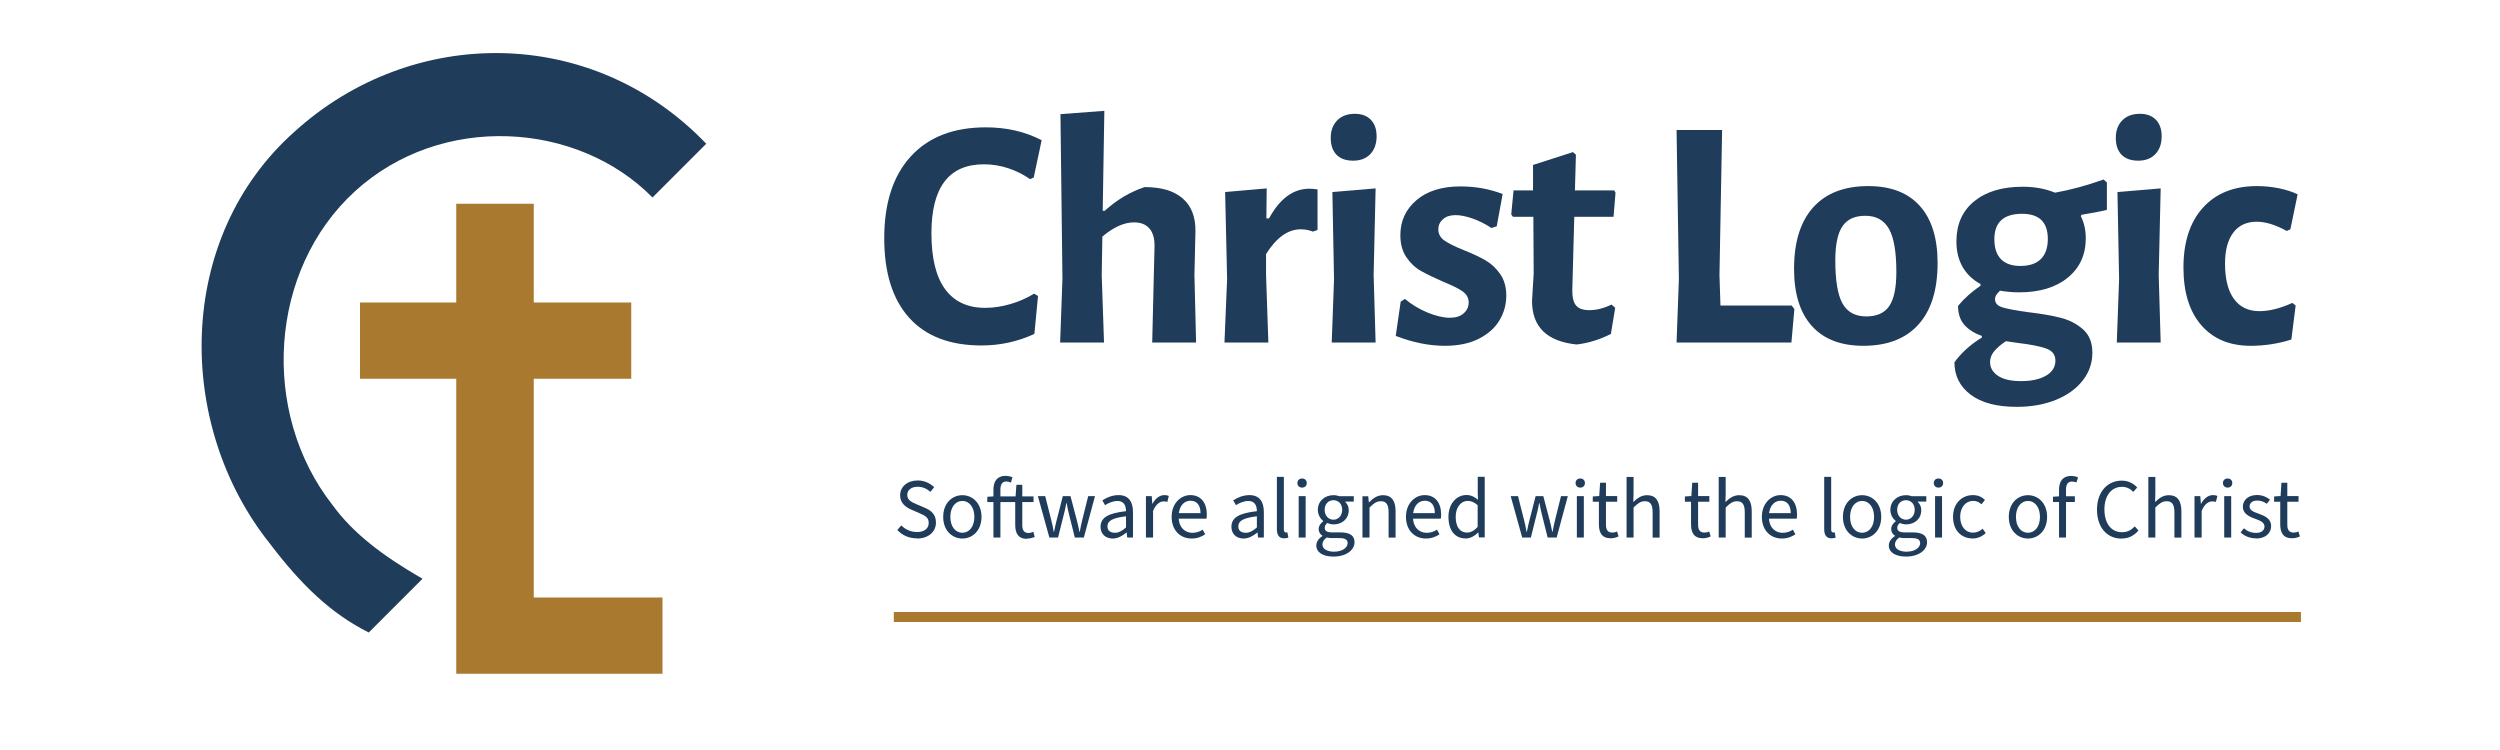
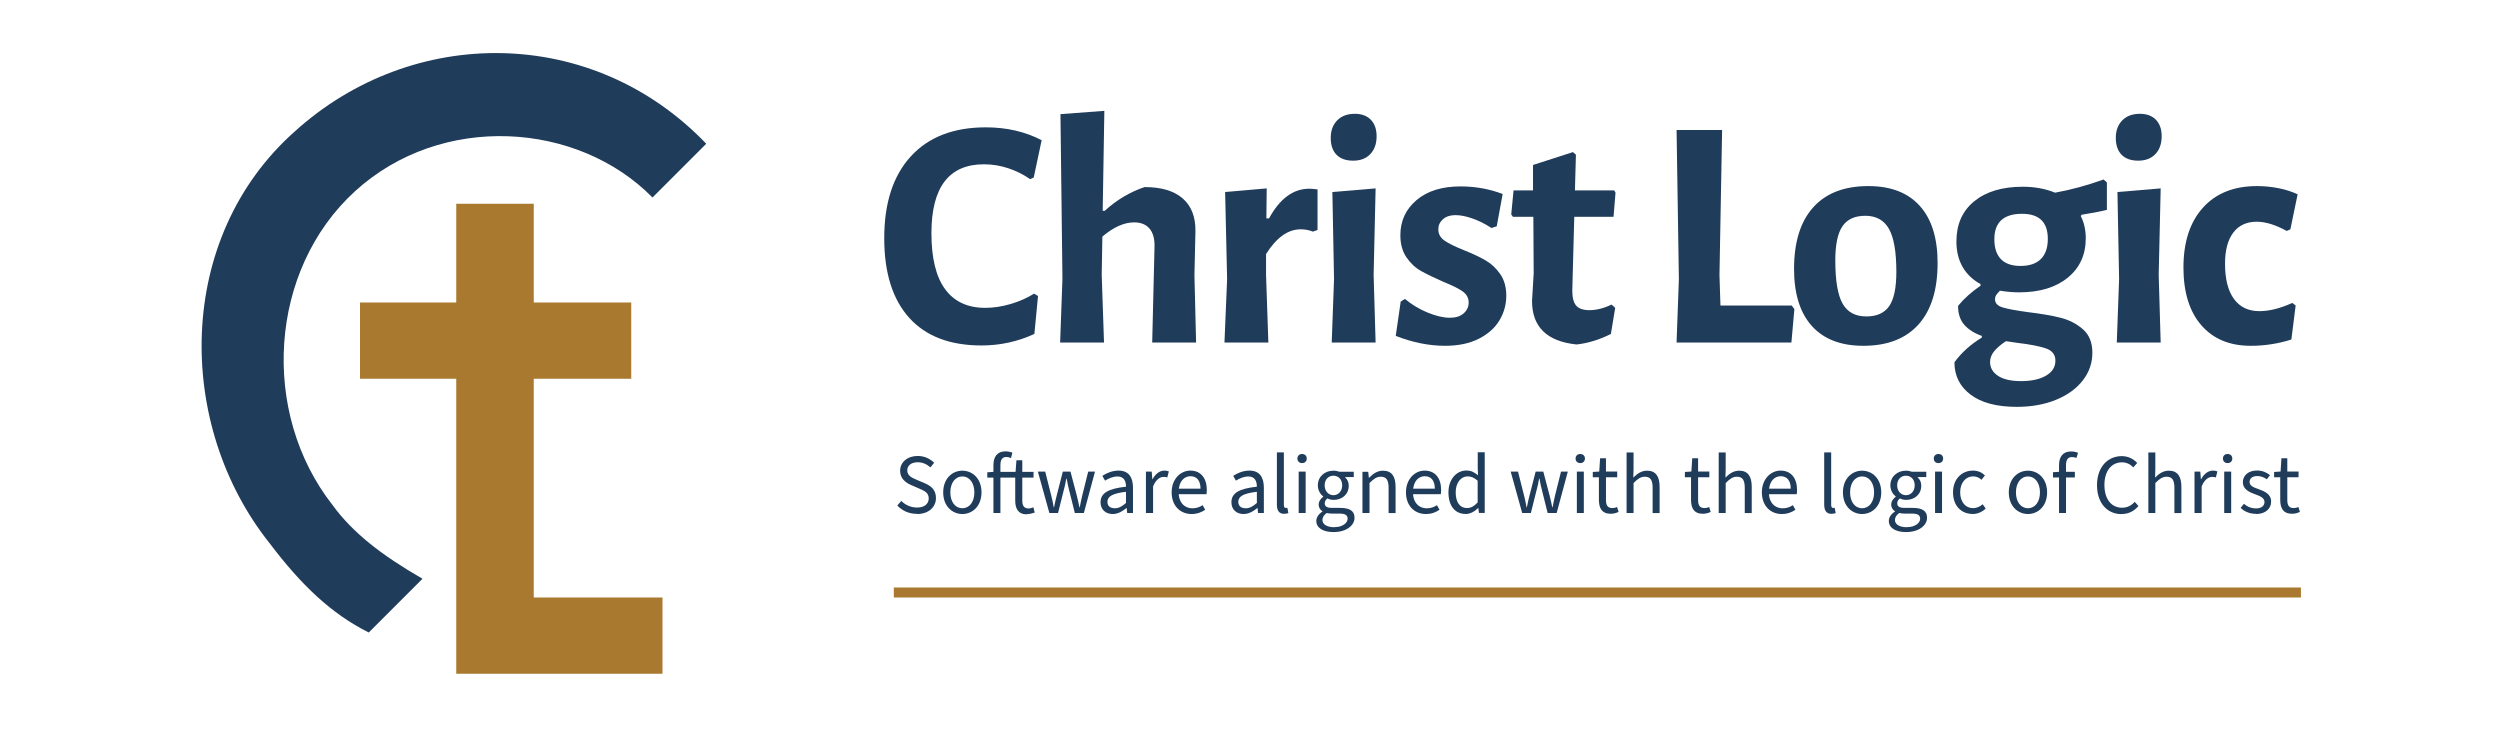
<svg xmlns="http://www.w3.org/2000/svg" width="1000" height="300" viewBox="0 0 1000 300" role="img" aria-label="Christ Logic: Software aligned with the logic of Christ">
  <g transform="translate(40.000 5.000) scale(0.5)">
    <g transform="translate(20 0)">
      <path data-part="c" fill="#203C5B" d="M 465,105 C 374,10 230,10 136,95 C 40,180 40,330 116,425 C 141,458 165,481 195,496 L 238,453 C 205,434 182,416 166,394 C 108,320 115,206 184,143 C 253,80 362,87 422,148 Z" />
      <path data-part="cross" fill="#A8792E" d="M 265,153 H 327 V 232 H 405 V 293 H 327 V 468 H 430 V 529 H 265 V 293 H 188 V 232 H 265 Z" />
    </g>
  </g>
  <g fill="#203C5B" transform="translate(350.000 137.000) scale(0.132 -0.132)">
    <path transform="translate(0.000 0.000)" d="M505 613 481 500 470 495Q440 516 404.0 528.0Q368 540 330 540Q171 540 171 331Q171 218 212.5 161.5Q254 105 334 105Q371 105 410.5 116.5Q450 128 482 148L494 141L483 26Q407 -9 323 -9Q179 -9 103.5 75.0Q28 159 28 316Q28 476 108.5 564.0Q189 652 336 652Q430 652 505 613Z" />
    <path transform="translate(496.000 0.000)" d="M351 290Q352 326 336.0 345.0Q320 364 289 364Q244 364 193 321L191 205L198 0H65L72 193L66 692L199 702L194 399H200Q255 449 321 471Q397 471 436.5 436.5Q476 402 475 337L472 204L477 0H344Z" />
    <path transform="translate(998.000 0.000)" d="M343 464V341L329 336Q312 343 292 343Q234 343 187 268V205L194 0H61L69 192L63 456L189 467L188 376H196Q245 466 318 466Q327 466 343 464Z" />
    <path transform="translate(1321.000 0.000)" d="M70 192 65 456 196 467 190 205 196 0H63ZM199 625Q199 591 180.0 571.0Q161 551 128 551Q95 551 77.5 569.0Q60 587 60 620Q60 653 79.5 673.0Q99 693 133 693Q164 693 181.5 675.0Q199 657 199 625Z" />
    <path transform="translate(1557.000 0.000)" d="M345 450 327 352 311 347Q282 366 253.0 376.0Q224 386 202 386Q178 386 164.0 373.5Q150 361 150 343Q150 322 168.5 309.0Q187 296 227 280Q267 264 293.0 249.0Q319 234 337.5 207.5Q356 181 356 142Q356 102 335.5 67.5Q315 33 273.0 11.5Q231 -10 170 -10Q98 -10 21 20L36 124L49 132Q80 106 118.0 90.5Q156 75 185 75Q212 75 227.0 88.5Q242 102 242 121Q242 142 223.5 155.0Q205 168 165 184Q124 202 98.0 216.5Q72 231 53.5 258.0Q35 285 35 325Q35 390 84.0 431.5Q133 473 217 473Q285 473 345 450Z" />
    <path transform="translate(1916.000 0.000)" d="M316 115 327 105 314 26Q263 0 210 -6Q75 8 75 126L80 209L79 381H17L12 388L19 461H78V538L199 577L208 569L205 461H324L328 454L322 381H203L197 157Q197 125 209.0 111.5Q221 98 249 98Q281 98 316 115Z" />
    <path transform="translate(2355.000 0.000)" d="M431 101 422 0H74L81 192L74 644H212L204 204L207 112H423Z" />
    <path transform="translate(2756.000 0.000)" d="M464 241Q464 119 406.0 54.5Q348 -10 239 -10Q137 -10 83.0 50.0Q29 110 29 223Q29 345 87.0 409.5Q145 474 254 474Q356 474 410.0 414.0Q464 354 464 241ZM154 249Q154 157 176.0 118.0Q198 79 248 79Q296 79 317.5 110.5Q339 142 339 214Q339 305 316.5 344.5Q294 384 245 384Q197 384 175.5 352.0Q154 320 154 249Z" />
    <path transform="translate(3225.000 0.000)" d="M431 387 429 383Q444 353 444 316Q444 241 389.5 196.5Q335 152 242 152Q214 152 184 157Q175 148 172.0 143.0Q169 138 169 131Q169 113 193.0 106.0Q217 99 269 92Q328 85 367.5 75.0Q407 65 435.5 40.0Q464 15 464 -31Q464 -78 434.5 -115.5Q405 -153 353.0 -174.0Q301 -195 235 -195Q144 -195 95.0 -158.0Q46 -121 46 -60Q77 -17 129 15V20Q95 32 76.0 53.5Q57 75 57 111Q84 144 125 172V177Q89 197 70.5 229.5Q52 262 52 306Q52 384 106.0 428.0Q160 472 253 472Q307 472 351 454Q423 467 498 494L508 485V402Q481 395 431 387ZM329 314Q329 390 251 390Q167 390 167 313Q167 273 187.0 252.5Q207 232 246 232Q287 232 308.0 253.0Q329 274 329 314ZM236 -1 202 4Q178 -12 166.0 -27.0Q154 -42 154 -59Q154 -85 178.0 -101.0Q202 -117 248 -117Q295 -117 323.5 -100.5Q352 -84 352 -55Q352 -28 323.5 -18.0Q295 -8 236 -1Z" />
    <path transform="translate(3700.000 0.000)" d="M70 192 65 456 196 467 190 205 196 0H63ZM199 625Q199 591 180.0 571.0Q161 551 128 551Q95 551 77.5 569.0Q60 587 60 620Q60 653 79.5 673.0Q99 693 133 693Q164 693 181.5 675.0Q199 657 199 625Z" />
    <path transform="translate(3936.000 0.000)" d="M375 449 353 343 342 338Q291 366 251 366Q205 366 180.0 333.0Q155 300 155 239Q155 169 182.0 132.0Q209 95 259 95Q304 95 359 120L369 112L356 9Q296 -10 233 -10Q137 -10 83.0 52.5Q29 115 29 227Q29 343 88.0 408.5Q147 474 252 474Q285 474 317.5 467.5Q350 461 375 449Z" />
  </g>
-   <g fill="#203C5B" transform="translate(357.524 215.000) scale(0.03405833 -0.03405833)">
+   <g fill="#203C5B" transform="translate(357.524 205.199) scale(0.03405833 -0.03405833)">
    <path transform="translate(0.000 0.000)" d="M272 -12C411 -12 495 71 495 175C495 273 438 318 360 351L266 391C215 413 158 437 158 500C158 559 207 596 281 596C339 596 389 572 430 536L474 590C428 636 360 670 281 670C160 670 74 596 74 496C74 401 144 354 206 327L300 286C362 259 410 238 410 171C410 107 359 64 273 64C203 64 135 93 88 142L41 88C98 27 177 -10 271 -10Z" />
    <path transform="translate(534.000 0.000)" d="M271 -12C390 -12 496 81 496 242C496 404 390 497 271 497C152 497 46 404 46 242C46 81 152 -12 271 -12ZM271 56C187 56 130 131 130 242C130 353 187 429 271 429C355 429 412 353 412 242C412 131 355 56 271 56Z" />
    <path transform="translate(1074.000 0.000)" d="M96 0H178V563C178 626 201 658 247 658C264 658 283 654 302 645L319 708C297 717 268 724 238 724C141 724 96 661 96 562V-1ZM491 -13C521 -13 554 -4 581 5L565 67C549 60 527 53 510 53C454 53 435 87 435 146V416H567V483H435V619H366L356 483H96L24 478V416H352V147C352 50 387 -16 490 -16Z" />
    <path transform="translate(1668.000 0.000)" d="M159 0H261L326 260C338 305 348 347 358 404H362C372 347 381 305 393 260L458 0H564L695 486H615L545 205C534 161 526 119 516 67H512C502 119 492 161 481 205L407 486H317L245 205C234 161 224 119 214 67H210C202 119 192 161 181 205L110 486H24L159 0Z" />
    <path transform="translate(2377.000 0.000)" d="M194 -12C254 -12 307 19 355 58H358L364 0H432V298C432 420 381 498 263 498C185 498 117 466 72 436L104 380C143 404 194 429 250 429C329 429 350 370 350 309C143 286 51 235 51 126C51 38 113 -12 194 -12ZM217 56C170 56 132 77 132 131C132 193 187 230 350 249V118C303 76 263 55 216 55Z" />
    <path transform="translate(2881.000 0.000)" d="M82 0H164V312C197 394 246 424 287 424C306 424 317 422 331 418L349 488C334 495 319 498 297 498C241 498 191 459 158 397H155L148 486H80V0Z" />
    <path transform="translate(3218.000 0.000)" d="M279 -12C345 -12 397 9 439 38L409 92C375 69 335 55 288 55C200 55 127 120 127 244C127 380 199 432 266 432C341 432 384 380 384 286H104V221H454C457 237 458 253 458 270C458 408 389 498 264 498C152 498 45 401 45 243C45 82 148 -12 279 -12Z" />
    <path transform="translate(3914.000 0.000)" d="M194 -12C254 -12 307 19 355 58H358L364 0H432V298C432 420 381 498 263 498C185 498 117 466 72 436L104 380C143 404 194 429 250 429C329 429 350 370 350 309C143 286 51 235 51 126C51 38 113 -12 194 -12ZM217 56C170 56 132 77 132 131C132 193 187 230 350 249V118C303 76 263 55 216 55Z" />
    <path transform="translate(4418.000 0.000)" d="M169 -9C189 -9 204 -6 216 -1L204 61C196 59 192 59 187 59C174 59 163 68 163 94V712H81V100C81 29 106 -10 168 -10Z" />
    <path transform="translate(4673.000 0.000)" d="M82 0H164V486H82V0ZM122 586C154 586 177 607 177 640C177 672 154 693 122 693C90 693 67 672 67 640C67 607 90 586 122 586Z" />
    <path transform="translate(4919.000 0.000)" d="M246 -224C396 -224 492 -146 492 -56C492 25 435 60 322 60H227C162 60 142 82 142 113C142 140 155 156 173 171C195 160 222 154 246 154C345 154 424 218 424 321C424 365 406 397 382 418V422H483V485H313C295 492 271 497 244 497C145 497 61 430 61 324C61 266 92 219 124 194V190C99 172 71 140 71 100C71 62 90 36 115 21V17C70 -12 43 -51 43 -93C43 -177 125 -224 244 -224ZM244 209C188 209 141 254 141 325C141 396 187 438 244 438C301 438 347 396 347 325C347 254 300 209 244 209ZM256 -167C168 -167 115 -134 115 -82C115 -54 130 -25 165 0C187 -5 210 -7 229 -7H313C377 -7 411 -22 411 -67C411 -118 350 -166 257 -166Z" />
    <path transform="translate(5423.000 0.000)" d="M82 0H164V352C213 401 247 426 297 426C361 426 388 387 388 296V-1H470V307C470 431 424 497 322 497C255 497 205 460 159 414H156L149 484H81V-2Z" />
    <path transform="translate(5970.000 0.000)" d="M279 -12C345 -12 397 9 439 38L409 92C375 69 335 55 288 55C200 55 127 120 127 244C127 380 199 432 266 432C341 432 384 380 384 286H104V221H454C457 237 458 253 458 270C458 408 389 498 264 498C152 498 45 401 45 243C45 82 148 -12 279 -12Z" />
    <path transform="translate(6466.000 0.000)" d="M248 -12C306 -12 358 20 396 58H399L406 1H474V713H392V526L395 443C352 478 315 499 258 499C147 499 48 401 48 243C48 81 127 -11 248 -11ZM266 58C181 58 133 127 133 244C133 355 195 430 273 430C313 430 350 416 391 379V124C350 80 311 58 266 58Z" />
    <path transform="translate(7221.000 0.000)" d="M159 0H261L326 260C338 305 348 347 358 404H362C372 347 381 305 393 260L458 0H564L695 486H615L545 205C534 161 526 119 516 67H512C502 119 492 161 481 205L407 486H317L245 205C234 161 224 119 214 67H210C202 119 192 161 181 205L110 486H24L159 0Z" />
    <path transform="translate(7940.000 0.000)" d="M82 0H164V486H82V0ZM122 586C154 586 177 607 177 640C177 672 154 693 122 693C90 693 67 672 67 640C67 607 90 586 122 586Z" />
    <path transform="translate(8186.000 0.000)" d="M235 -9C268 -9 300 0 326 13L308 71C289 61 270 58 253 58C197 58 178 92 178 152V420H310V487H178V643H109L99 487L23 482V420H95V154C95 57 130 -9 234 -9Z" />
    <path transform="translate(8524.000 0.000)" d="M82 0H164V352C213 401 247 426 297 426C361 426 388 387 388 296V-1H470V307C470 431 424 497 322 497C255 497 206 460 161 416L164 516V711H82V-1Z" />
    <path transform="translate(9268.000 0.000)" d="M235 -9C268 -9 300 0 326 13L308 71C289 61 270 58 253 58C197 58 178 92 178 152V420H310V487H178V643H109L99 487L23 482V420H95V154C95 57 130 -9 234 -9Z" />
    <path transform="translate(9606.000 0.000)" d="M82 0H164V352C213 401 247 426 297 426C361 426 388 387 388 296V-1H470V307C470 431 424 497 322 497C255 497 206 460 161 416L164 516V711H82V-1Z" />
    <path transform="translate(10150.000 0.000)" d="M279 -12C345 -12 397 9 439 38L409 92C375 69 335 55 288 55C200 55 127 120 127 244C127 380 199 432 266 432C341 432 384 380 384 286H104V221H454C457 237 458 253 458 270C458 408 389 498 264 498C152 498 45 401 45 243C45 82 148 -12 279 -12Z" />
    <path transform="translate(10846.000 0.000)" d="M169 -9C189 -9 204 -6 216 -1L204 61C196 59 192 59 187 59C174 59 163 68 163 94V712H81V100C81 29 106 -10 168 -10Z" />
    <path transform="translate(11101.000 0.000)" d="M271 -12C390 -12 496 81 496 242C496 404 390 497 271 497C152 497 46 404 46 242C46 81 152 -12 271 -12ZM271 56C187 56 130 131 130 242C130 353 187 429 271 429C355 429 412 353 412 242C412 131 355 56 271 56Z" />
    <path transform="translate(11643.000 0.000)" d="M246 -224C396 -224 492 -146 492 -56C492 25 435 60 322 60H227C162 60 142 82 142 113C142 140 155 156 173 171C195 160 222 154 246 154C345 154 424 218 424 321C424 365 406 397 382 418V422H483V485H313C295 492 271 497 244 497C145 497 61 430 61 324C61 266 92 219 124 194V190C99 172 71 140 71 100C71 62 90 36 115 21V17C70 -12 43 -51 43 -93C43 -177 125 -224 244 -224ZM244 209C188 209 141 254 141 325C141 396 187 438 244 438C301 438 347 396 347 325C347 254 300 209 244 209ZM256 -167C168 -167 115 -134 115 -82C115 -54 130 -25 165 0C187 -5 210 -7 229 -7H313C377 -7 411 -22 411 -67C411 -118 350 -166 257 -166Z" />
    <path transform="translate(12147.000 0.000)" d="M82 0H164V486H82V0ZM122 586C154 586 177 607 177 640C177 672 154 693 122 693C90 693 67 672 67 640C67 607 90 586 122 586Z" />
    <path transform="translate(12393.000 0.000)" d="M275 -12C336 -12 390 13 431 52L395 103C366 76 326 57 282 57C192 57 131 132 131 243C131 355 196 430 283 430C325 430 356 414 381 390L422 441C388 474 344 498 280 498C156 498 47 405 47 243C47 82 146 -11 277 -11Z" />
    <path transform="translate(13049.000 0.000)" d="M271 -12C390 -12 496 81 496 242C496 404 390 497 271 497C152 497 46 404 46 242C46 81 152 -12 271 -12ZM271 56C187 56 130 131 130 242C130 353 187 429 271 429C355 429 412 353 412 242C412 131 355 56 271 56Z" />
    <path transform="translate(13589.000 0.000)" d="M96 0H178V563C178 625 201 657 247 657C264 657 282 654 301 647L319 707C298 716 268 723 238 723C141 723 96 660 96 561V-2ZM25 417H282V484H101L25 479V417Z" />
    <path transform="translate(14081.000 0.000)" d="M339 -12C423 -12 485 22 537 82L493 131C452 86 405 62 344 62C217 62 137 165 137 330C137 493 220 595 343 595C397 595 441 573 476 536L522 587C484 631 420 668 341 668C175 668 50 539 50 327C50 113 173 -13 337 -13Z" />
    <path transform="translate(14652.000 0.000)" d="M82 0H164V352C213 401 247 426 297 426C361 426 388 387 388 296V-1H470V307C470 431 424 497 322 497C255 497 206 460 161 416L164 516V711H82V-1Z" />
    <path transform="translate(15196.000 0.000)" d="M82 0H164V312C197 394 246 424 287 424C306 424 317 422 331 418L349 488C334 495 319 498 297 498C241 498 191 459 158 397H155L148 486H80V0Z" />
    <path transform="translate(15543.000 0.000)" d="M82 0H164V486H82V0ZM122 586C154 586 177 607 177 640C177 672 154 693 122 693C90 693 67 672 67 640C67 607 90 586 122 586Z" />
    <path transform="translate(15789.000 0.000)" d="M209 -12C324 -12 387 54 387 133C387 222 313 254 237 281C177 302 134 320 134 365C134 401 162 434 224 434C267 434 302 420 336 396L374 444C336 476 283 499 222 499C117 499 55 439 55 361C55 281 126 246 199 220C254 200 309 179 309 129C309 88 277 54 213 54C152 54 109 73 67 108L29 60C73 16 138 -10 210 -10Z" />
    <path transform="translate(16188.000 0.000)" d="M235 -9C268 -9 300 0 326 13L308 71C289 61 270 58 253 58C197 58 178 92 178 152V420H310V487H178V643H109L99 487L23 482V420H95V154C95 57 130 -9 234 -9Z" />
  </g>
-   <rect x="357.524" y="244.801" width="562.848" height="4" fill="#A8792E" />
+   <rect x="357.524" y="235.000" width="562.848" height="4" fill="#A8792E" />
</svg>
